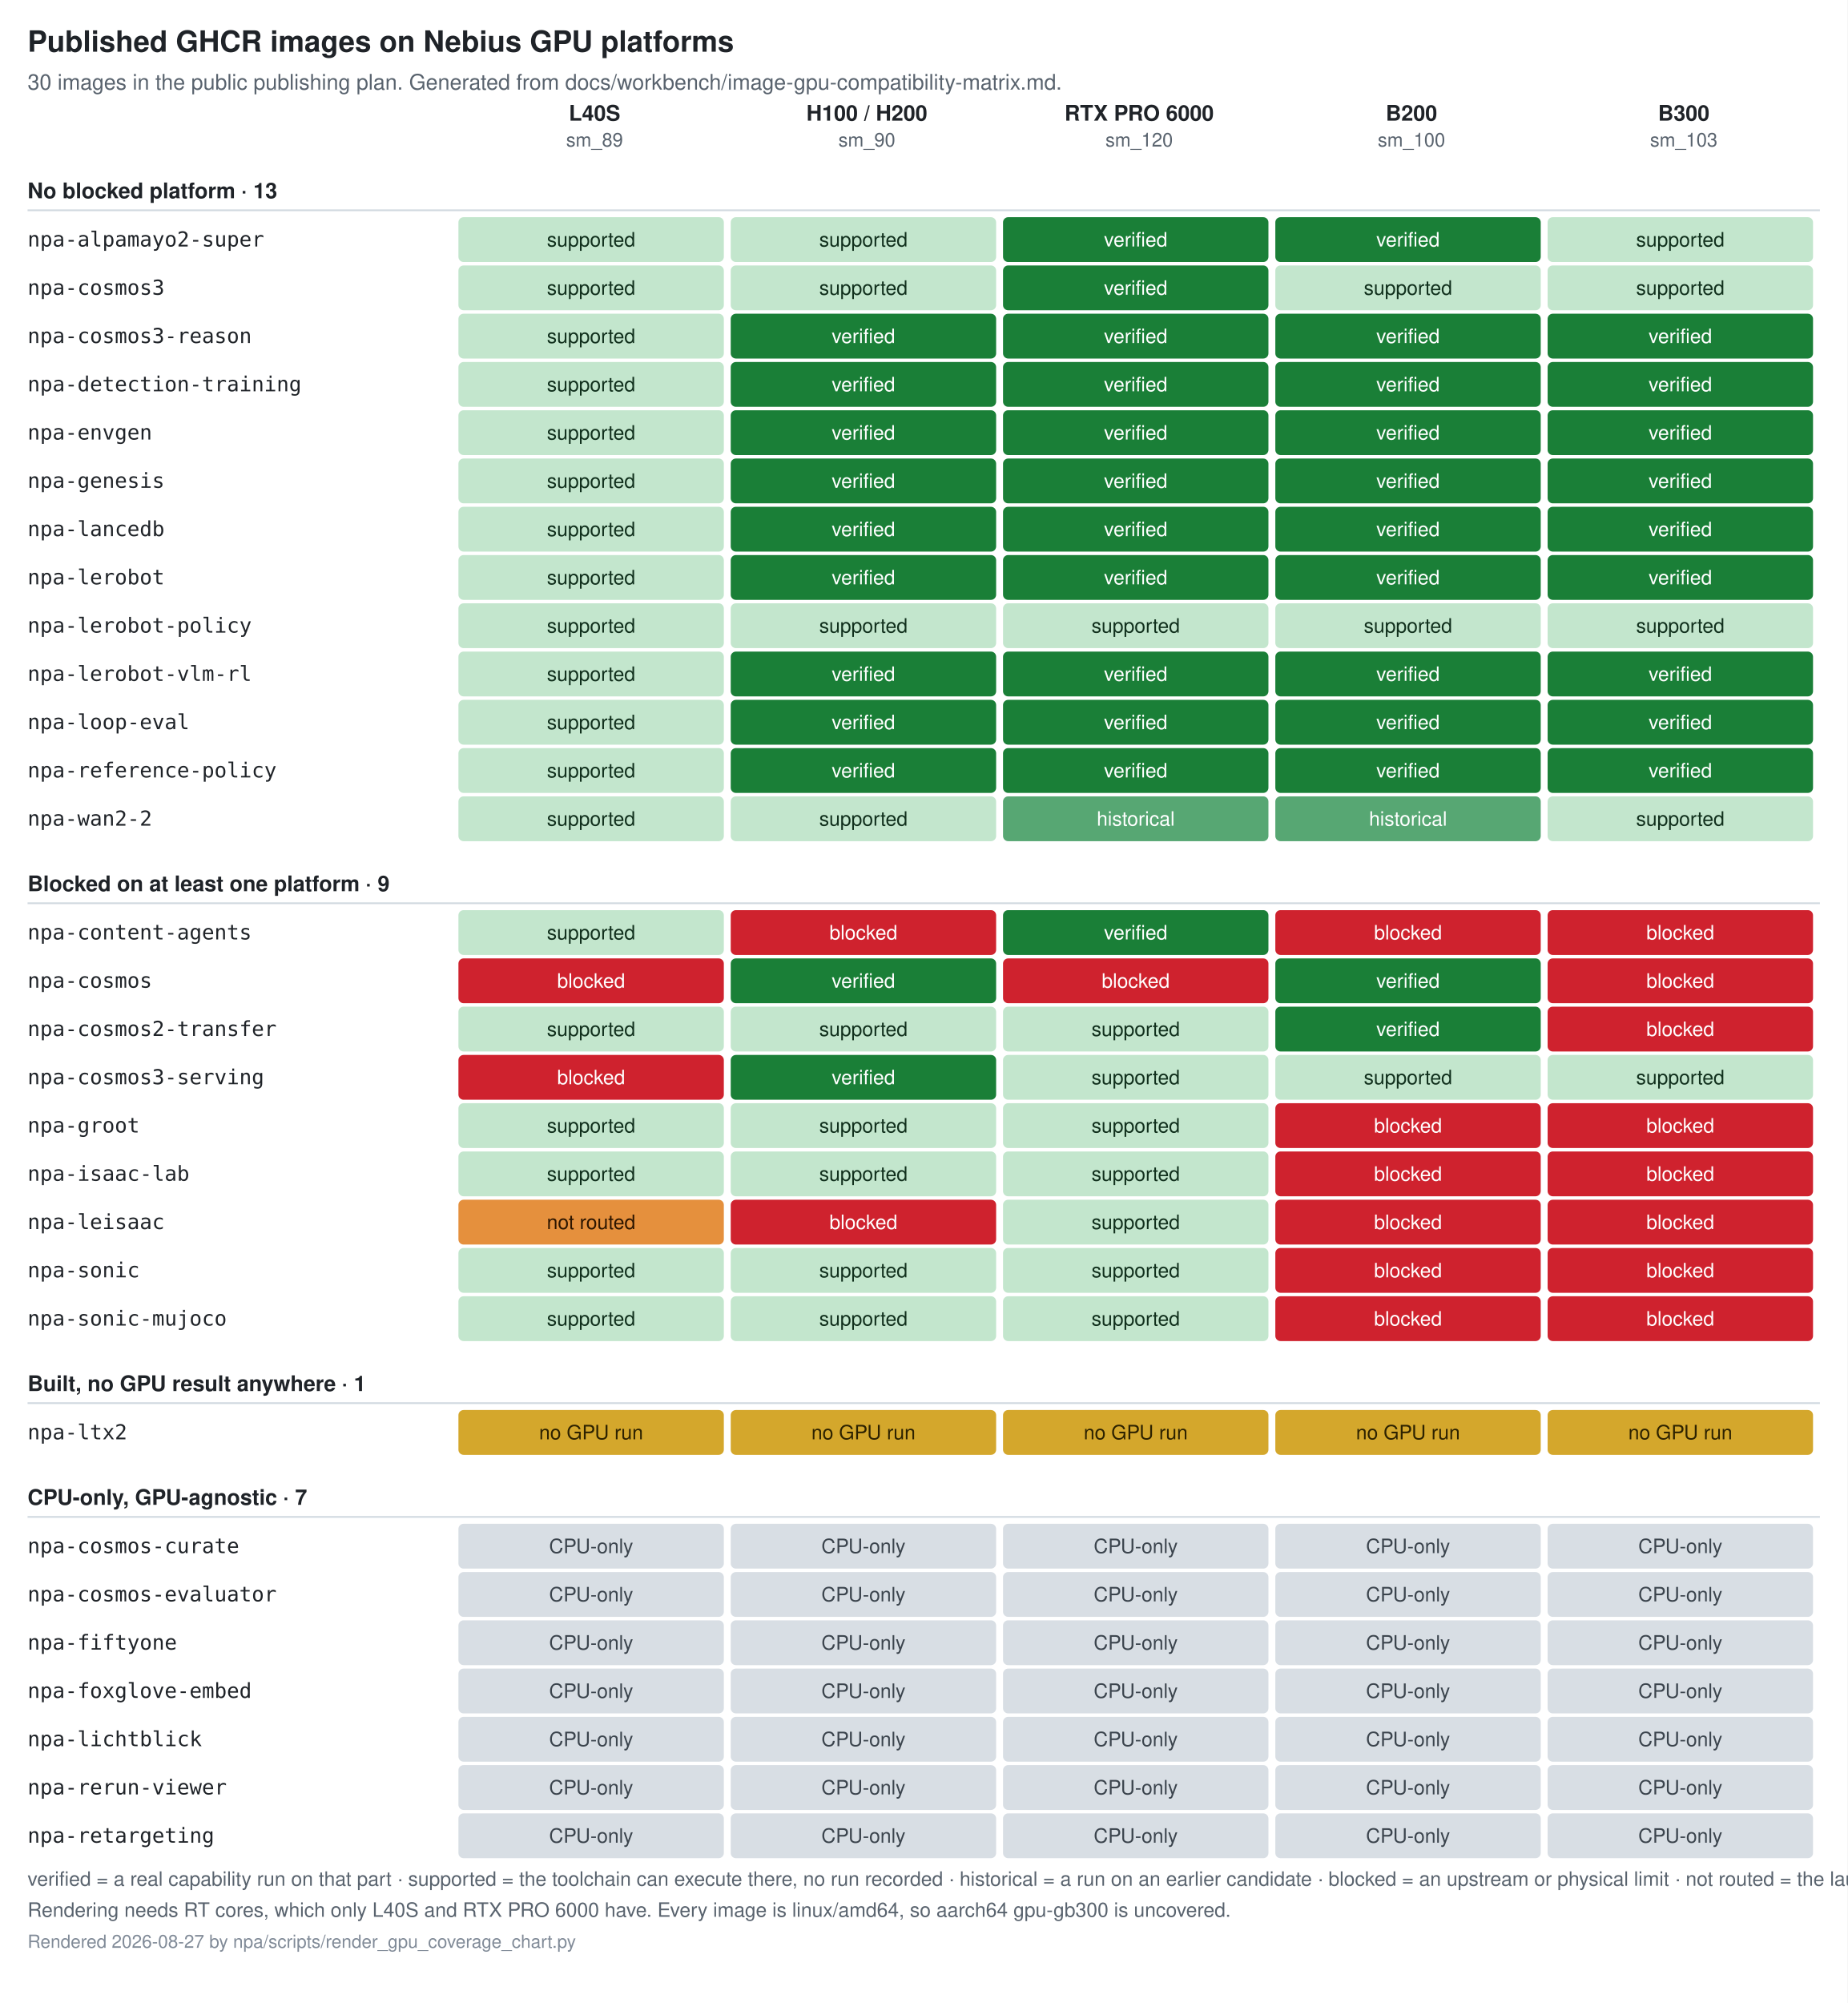
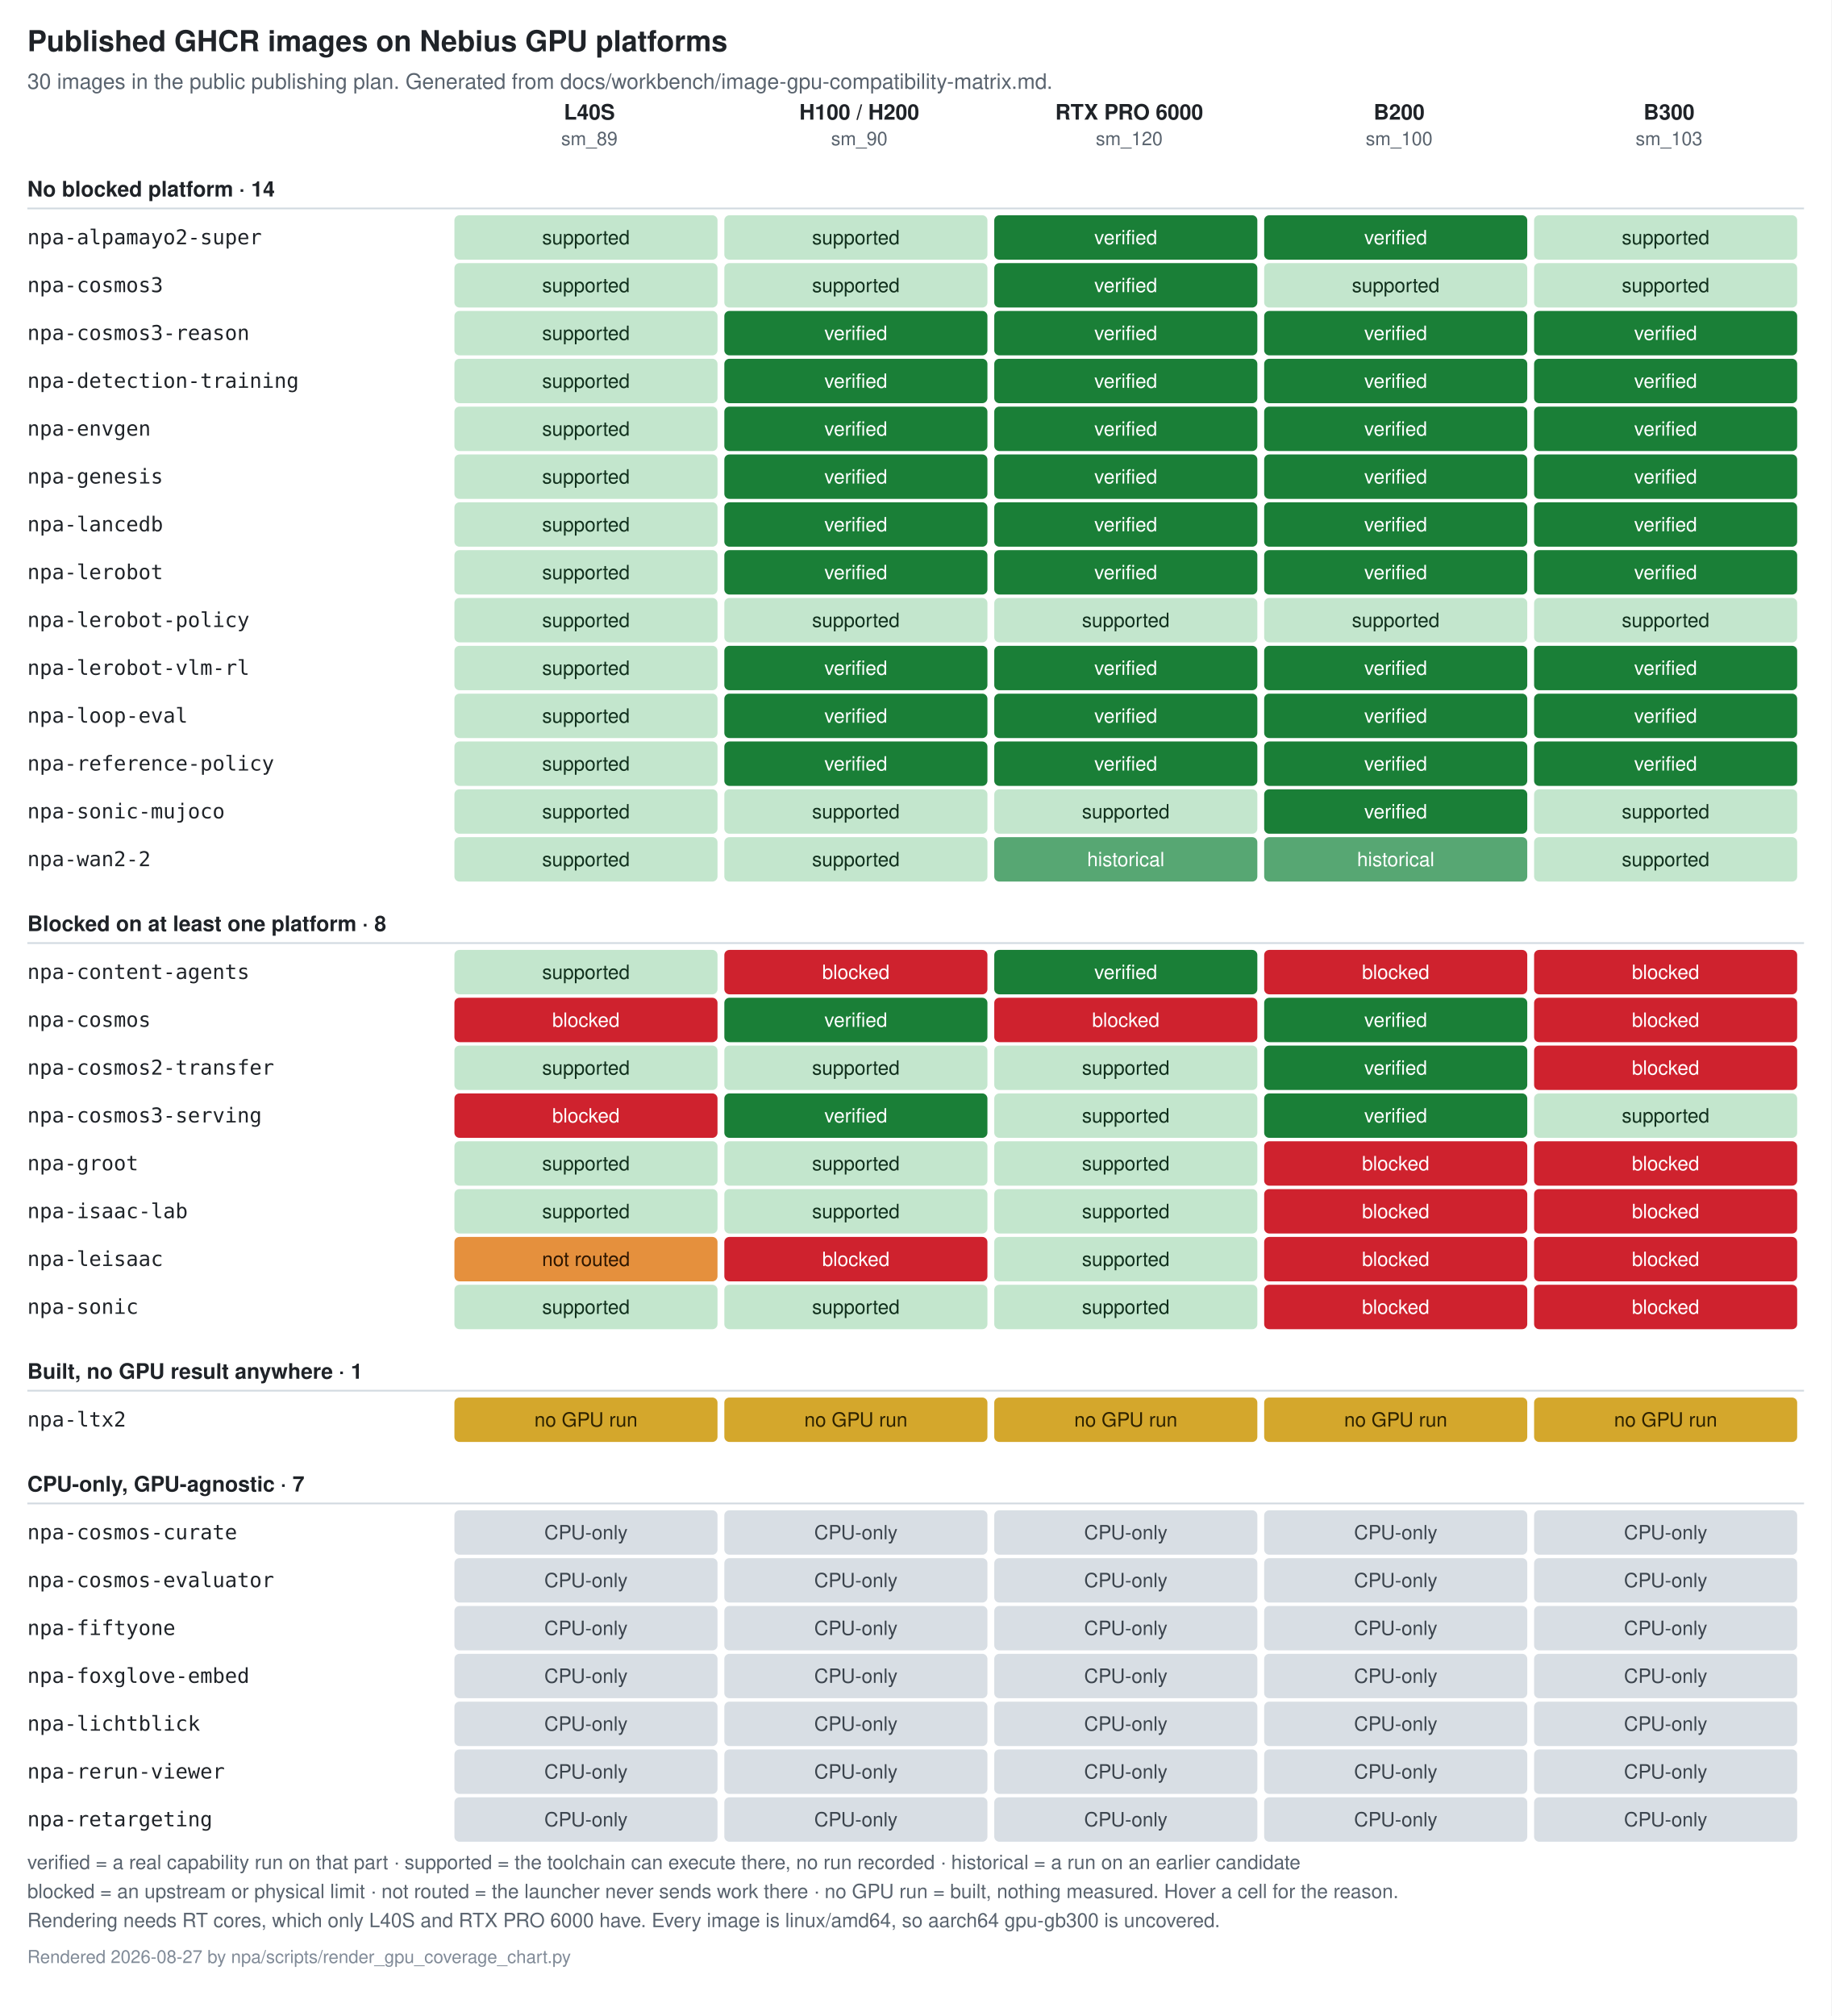
- <svg xmlns="http://www.w3.org/2000/svg" width="1072" height="1162" viewBox="0 0 1072 1162" font-family="-apple-system, BlinkMacSystemFont, 'Segoe UI', Helvetica, Arial, sans-serif">
-   <rect width="1072" height="1162" fill="#ffffff" />
+ <svg xmlns="http://www.w3.org/2000/svg" width="1072" height="1180" viewBox="0 0 1072 1180" font-family="-apple-system, BlinkMacSystemFont, 'Segoe UI', Helvetica, Arial, sans-serif">
+   <rect width="1072" height="1180" fill="#ffffff" />
  <text x="16" y="30" font-size="17" font-weight="600" fill="#1f2328">Published GHCR images on Nebius GPU platforms</text>
  <text x="16" y="52" font-size="12.5" fill="#59636e">30 images in the public publishing plan. Generated from docs/workbench/image-gpu-compatibility-matrix.md.</text>
  <text x="345" y="70" font-size="12.5" font-weight="600" fill="#1f2328" text-anchor="middle">L40S</text>
  <text x="345" y="85" font-size="11" fill="#59636e" text-anchor="middle">sm_89</text>
  <text x="503" y="70" font-size="12.5" font-weight="600" fill="#1f2328" text-anchor="middle">H100 / H200</text>
  <text x="503" y="85" font-size="11" fill="#59636e" text-anchor="middle">sm_90</text>
  <text x="661" y="70" font-size="12.5" font-weight="600" fill="#1f2328" text-anchor="middle">RTX PRO 6000</text>
  <text x="661" y="85" font-size="11" fill="#59636e" text-anchor="middle">sm_120</text>
  <text x="819" y="70" font-size="12.5" font-weight="600" fill="#1f2328" text-anchor="middle">B200</text>
  <text x="819" y="85" font-size="11" fill="#59636e" text-anchor="middle">sm_100</text>
  <text x="977" y="70" font-size="12.5" font-weight="600" fill="#1f2328" text-anchor="middle">B300</text>
  <text x="977" y="85" font-size="11" fill="#59636e" text-anchor="middle">sm_103</text>
-   <text x="16" y="115" font-size="12.5" font-weight="600" fill="#1f2328">No blocked platform · 13</text>
+   <text x="16" y="115" font-size="12.5" font-weight="600" fill="#1f2328">No blocked platform · 14</text>
  <line x1="16" y1="122" x2="1056" y2="122" stroke="#d1d9e0" stroke-width="1" />
  <text x="16" y="143" font-size="12" fill="#1f2328" font-family="ui-monospace, SFMono-Regular, Menlo, monospace">npa-alpamayo2-super</text>
  <g>
    <rect x="266" y="126" width="154" height="26" rx="3" fill="#c3e6cd" />
    <text x="343" y="143" font-size="11.5" fill="#11301d" text-anchor="middle">supported</text>
  </g>
  <g>
    <rect x="424" y="126" width="154" height="26" rx="3" fill="#c3e6cd" />
    <text x="501" y="143" font-size="11.5" fill="#11301d" text-anchor="middle">supported</text>
  </g>
  <g>
    <rect x="582" y="126" width="154" height="26" rx="3" fill="#1a7f37" />
    <text x="659" y="143" font-size="11.5" fill="#ffffff" text-anchor="middle">verified</text>
  </g>
  <g>
    <rect x="740" y="126" width="154" height="26" rx="3" fill="#1a7f37" />
    <text x="817" y="143" font-size="11.5" fill="#ffffff" text-anchor="middle">verified</text>
  </g>
  <g>
    <rect x="898" y="126" width="154" height="26" rx="3" fill="#c3e6cd" />
    <text x="975" y="143" font-size="11.5" fill="#11301d" text-anchor="middle">supported</text>
  </g>
  <text x="16" y="171" font-size="12" fill="#1f2328" font-family="ui-monospace, SFMono-Regular, Menlo, monospace">npa-cosmos3</text>
  <g>
    <rect x="266" y="154" width="154" height="26" rx="3" fill="#c3e6cd" />
    <text x="343" y="171" font-size="11.5" fill="#11301d" text-anchor="middle">supported</text>
  </g>
  <g>
    <rect x="424" y="154" width="154" height="26" rx="3" fill="#c3e6cd" />
    <text x="501" y="171" font-size="11.5" fill="#11301d" text-anchor="middle">supported</text>
  </g>
  <g>
    <rect x="582" y="154" width="154" height="26" rx="3" fill="#1a7f37" />
    <text x="659" y="171" font-size="11.5" fill="#ffffff" text-anchor="middle">verified</text>
  </g>
  <g>
    <rect x="740" y="154" width="154" height="26" rx="3" fill="#c3e6cd" />
    <text x="817" y="171" font-size="11.5" fill="#11301d" text-anchor="middle">supported</text>
  </g>
  <g>
    <rect x="898" y="154" width="154" height="26" rx="3" fill="#c3e6cd" />
    <text x="975" y="171" font-size="11.5" fill="#11301d" text-anchor="middle">supported</text>
  </g>
  <text x="16" y="199" font-size="12" fill="#1f2328" font-family="ui-monospace, SFMono-Regular, Menlo, monospace">npa-cosmos3-reason</text>
  <g>
    <rect x="266" y="182" width="154" height="26" rx="3" fill="#c3e6cd" />
    <text x="343" y="199" font-size="11.5" fill="#11301d" text-anchor="middle">supported</text>
  </g>
  <g>
    <rect x="424" y="182" width="154" height="26" rx="3" fill="#1a7f37" />
    <text x="501" y="199" font-size="11.5" fill="#ffffff" text-anchor="middle">verified</text>
  </g>
  <g>
    <rect x="582" y="182" width="154" height="26" rx="3" fill="#1a7f37" />
    <text x="659" y="199" font-size="11.5" fill="#ffffff" text-anchor="middle">verified</text>
  </g>
  <g>
    <rect x="740" y="182" width="154" height="26" rx="3" fill="#1a7f37" />
    <text x="817" y="199" font-size="11.5" fill="#ffffff" text-anchor="middle">verified</text>
  </g>
  <g>
    <rect x="898" y="182" width="154" height="26" rx="3" fill="#1a7f37" />
    <text x="975" y="199" font-size="11.5" fill="#ffffff" text-anchor="middle">verified</text>
  </g>
  <text x="16" y="227" font-size="12" fill="#1f2328" font-family="ui-monospace, SFMono-Regular, Menlo, monospace">npa-detection-training</text>
  <g>
    <rect x="266" y="210" width="154" height="26" rx="3" fill="#c3e6cd" />
    <text x="343" y="227" font-size="11.5" fill="#11301d" text-anchor="middle">supported</text>
  </g>
  <g>
    <rect x="424" y="210" width="154" height="26" rx="3" fill="#1a7f37" />
    <text x="501" y="227" font-size="11.5" fill="#ffffff" text-anchor="middle">verified</text>
  </g>
  <g>
    <rect x="582" y="210" width="154" height="26" rx="3" fill="#1a7f37" />
    <text x="659" y="227" font-size="11.5" fill="#ffffff" text-anchor="middle">verified</text>
  </g>
  <g>
    <rect x="740" y="210" width="154" height="26" rx="3" fill="#1a7f37" />
    <text x="817" y="227" font-size="11.5" fill="#ffffff" text-anchor="middle">verified</text>
  </g>
  <g>
    <rect x="898" y="210" width="154" height="26" rx="3" fill="#1a7f37" />
    <text x="975" y="227" font-size="11.5" fill="#ffffff" text-anchor="middle">verified</text>
  </g>
  <text x="16" y="255" font-size="12" fill="#1f2328" font-family="ui-monospace, SFMono-Regular, Menlo, monospace">npa-envgen</text>
  <g>
    <rect x="266" y="238" width="154" height="26" rx="3" fill="#c3e6cd" />
    <text x="343" y="255" font-size="11.5" fill="#11301d" text-anchor="middle">supported</text>
  </g>
  <g>
    <rect x="424" y="238" width="154" height="26" rx="3" fill="#1a7f37" />
    <text x="501" y="255" font-size="11.5" fill="#ffffff" text-anchor="middle">verified</text>
  </g>
  <g>
    <rect x="582" y="238" width="154" height="26" rx="3" fill="#1a7f37" />
    <text x="659" y="255" font-size="11.5" fill="#ffffff" text-anchor="middle">verified</text>
  </g>
  <g>
    <rect x="740" y="238" width="154" height="26" rx="3" fill="#1a7f37" />
    <text x="817" y="255" font-size="11.5" fill="#ffffff" text-anchor="middle">verified</text>
  </g>
  <g>
    <rect x="898" y="238" width="154" height="26" rx="3" fill="#1a7f37" />
    <text x="975" y="255" font-size="11.5" fill="#ffffff" text-anchor="middle">verified</text>
  </g>
  <text x="16" y="283" font-size="12" fill="#1f2328" font-family="ui-monospace, SFMono-Regular, Menlo, monospace">npa-genesis</text>
  <g>
    <rect x="266" y="266" width="154" height="26" rx="3" fill="#c3e6cd" />
    <text x="343" y="283" font-size="11.5" fill="#11301d" text-anchor="middle">supported</text>
  </g>
  <g>
    <rect x="424" y="266" width="154" height="26" rx="3" fill="#1a7f37" />
    <text x="501" y="283" font-size="11.5" fill="#ffffff" text-anchor="middle">verified</text>
  </g>
  <g>
    <rect x="582" y="266" width="154" height="26" rx="3" fill="#1a7f37" />
    <text x="659" y="283" font-size="11.5" fill="#ffffff" text-anchor="middle">verified</text>
  </g>
  <g>
    <rect x="740" y="266" width="154" height="26" rx="3" fill="#1a7f37" />
    <text x="817" y="283" font-size="11.5" fill="#ffffff" text-anchor="middle">verified</text>
  </g>
  <g>
    <rect x="898" y="266" width="154" height="26" rx="3" fill="#1a7f37" />
    <text x="975" y="283" font-size="11.5" fill="#ffffff" text-anchor="middle">verified</text>
  </g>
  <text x="16" y="311" font-size="12" fill="#1f2328" font-family="ui-monospace, SFMono-Regular, Menlo, monospace">npa-lancedb</text>
  <g>
    <rect x="266" y="294" width="154" height="26" rx="3" fill="#c3e6cd" />
    <text x="343" y="311" font-size="11.5" fill="#11301d" text-anchor="middle">supported</text>
  </g>
  <g>
    <rect x="424" y="294" width="154" height="26" rx="3" fill="#1a7f37" />
    <text x="501" y="311" font-size="11.5" fill="#ffffff" text-anchor="middle">verified</text>
  </g>
  <g>
    <rect x="582" y="294" width="154" height="26" rx="3" fill="#1a7f37" />
    <text x="659" y="311" font-size="11.5" fill="#ffffff" text-anchor="middle">verified</text>
  </g>
  <g>
    <rect x="740" y="294" width="154" height="26" rx="3" fill="#1a7f37" />
    <text x="817" y="311" font-size="11.5" fill="#ffffff" text-anchor="middle">verified</text>
  </g>
  <g>
    <rect x="898" y="294" width="154" height="26" rx="3" fill="#1a7f37" />
    <text x="975" y="311" font-size="11.5" fill="#ffffff" text-anchor="middle">verified</text>
  </g>
  <text x="16" y="339" font-size="12" fill="#1f2328" font-family="ui-monospace, SFMono-Regular, Menlo, monospace">npa-lerobot</text>
  <g>
    <rect x="266" y="322" width="154" height="26" rx="3" fill="#c3e6cd" />
    <text x="343" y="339" font-size="11.5" fill="#11301d" text-anchor="middle">supported</text>
  </g>
  <g>
    <rect x="424" y="322" width="154" height="26" rx="3" fill="#1a7f37" />
    <text x="501" y="339" font-size="11.5" fill="#ffffff" text-anchor="middle">verified</text>
  </g>
  <g>
    <rect x="582" y="322" width="154" height="26" rx="3" fill="#1a7f37" />
    <text x="659" y="339" font-size="11.5" fill="#ffffff" text-anchor="middle">verified</text>
  </g>
  <g>
    <rect x="740" y="322" width="154" height="26" rx="3" fill="#1a7f37" />
    <text x="817" y="339" font-size="11.5" fill="#ffffff" text-anchor="middle">verified</text>
  </g>
  <g>
    <rect x="898" y="322" width="154" height="26" rx="3" fill="#1a7f37" />
    <text x="975" y="339" font-size="11.5" fill="#ffffff" text-anchor="middle">verified</text>
  </g>
  <text x="16" y="367" font-size="12" fill="#1f2328" font-family="ui-monospace, SFMono-Regular, Menlo, monospace">npa-lerobot-policy</text>
  <g>
    <rect x="266" y="350" width="154" height="26" rx="3" fill="#c3e6cd" />
    <text x="343" y="367" font-size="11.5" fill="#11301d" text-anchor="middle">supported</text>
  </g>
  <g>
    <rect x="424" y="350" width="154" height="26" rx="3" fill="#c3e6cd" />
    <text x="501" y="367" font-size="11.5" fill="#11301d" text-anchor="middle">supported</text>
  </g>
  <g>
    <rect x="582" y="350" width="154" height="26" rx="3" fill="#c3e6cd" />
    <text x="659" y="367" font-size="11.5" fill="#11301d" text-anchor="middle">supported</text>
  </g>
  <g>
    <rect x="740" y="350" width="154" height="26" rx="3" fill="#c3e6cd" />
    <text x="817" y="367" font-size="11.5" fill="#11301d" text-anchor="middle">supported</text>
  </g>
  <g>
    <rect x="898" y="350" width="154" height="26" rx="3" fill="#c3e6cd" />
    <text x="975" y="367" font-size="11.5" fill="#11301d" text-anchor="middle">supported</text>
  </g>
  <text x="16" y="395" font-size="12" fill="#1f2328" font-family="ui-monospace, SFMono-Regular, Menlo, monospace">npa-lerobot-vlm-rl</text>
  <g>
    <rect x="266" y="378" width="154" height="26" rx="3" fill="#c3e6cd" />
    <text x="343" y="395" font-size="11.5" fill="#11301d" text-anchor="middle">supported</text>
  </g>
  <g>
    <rect x="424" y="378" width="154" height="26" rx="3" fill="#1a7f37" />
    <text x="501" y="395" font-size="11.5" fill="#ffffff" text-anchor="middle">verified</text>
  </g>
  <g>
    <rect x="582" y="378" width="154" height="26" rx="3" fill="#1a7f37" />
    <text x="659" y="395" font-size="11.5" fill="#ffffff" text-anchor="middle">verified</text>
  </g>
  <g>
    <rect x="740" y="378" width="154" height="26" rx="3" fill="#1a7f37" />
    <text x="817" y="395" font-size="11.5" fill="#ffffff" text-anchor="middle">verified</text>
  </g>
  <g>
    <rect x="898" y="378" width="154" height="26" rx="3" fill="#1a7f37" />
    <text x="975" y="395" font-size="11.5" fill="#ffffff" text-anchor="middle">verified</text>
  </g>
  <text x="16" y="423" font-size="12" fill="#1f2328" font-family="ui-monospace, SFMono-Regular, Menlo, monospace">npa-loop-eval</text>
  <g>
    <rect x="266" y="406" width="154" height="26" rx="3" fill="#c3e6cd" />
    <text x="343" y="423" font-size="11.5" fill="#11301d" text-anchor="middle">supported</text>
  </g>
  <g>
    <rect x="424" y="406" width="154" height="26" rx="3" fill="#1a7f37" />
    <text x="501" y="423" font-size="11.5" fill="#ffffff" text-anchor="middle">verified</text>
  </g>
  <g>
    <rect x="582" y="406" width="154" height="26" rx="3" fill="#1a7f37" />
    <text x="659" y="423" font-size="11.5" fill="#ffffff" text-anchor="middle">verified</text>
  </g>
  <g>
    <rect x="740" y="406" width="154" height="26" rx="3" fill="#1a7f37" />
    <text x="817" y="423" font-size="11.5" fill="#ffffff" text-anchor="middle">verified</text>
  </g>
  <g>
    <rect x="898" y="406" width="154" height="26" rx="3" fill="#1a7f37" />
    <text x="975" y="423" font-size="11.5" fill="#ffffff" text-anchor="middle">verified</text>
  </g>
  <text x="16" y="451" font-size="12" fill="#1f2328" font-family="ui-monospace, SFMono-Regular, Menlo, monospace">npa-reference-policy</text>
  <g>
    <rect x="266" y="434" width="154" height="26" rx="3" fill="#c3e6cd" />
    <text x="343" y="451" font-size="11.5" fill="#11301d" text-anchor="middle">supported</text>
  </g>
  <g>
    <rect x="424" y="434" width="154" height="26" rx="3" fill="#1a7f37" />
    <text x="501" y="451" font-size="11.5" fill="#ffffff" text-anchor="middle">verified</text>
  </g>
  <g>
    <rect x="582" y="434" width="154" height="26" rx="3" fill="#1a7f37" />
    <text x="659" y="451" font-size="11.5" fill="#ffffff" text-anchor="middle">verified</text>
  </g>
  <g>
    <rect x="740" y="434" width="154" height="26" rx="3" fill="#1a7f37" />
    <text x="817" y="451" font-size="11.5" fill="#ffffff" text-anchor="middle">verified</text>
  </g>
  <g>
    <rect x="898" y="434" width="154" height="26" rx="3" fill="#1a7f37" />
    <text x="975" y="451" font-size="11.5" fill="#ffffff" text-anchor="middle">verified</text>
  </g>
-   <text x="16" y="479" font-size="12" fill="#1f2328" font-family="ui-monospace, SFMono-Regular, Menlo, monospace">npa-wan2-2</text>
+   <text x="16" y="479" font-size="12" fill="#1f2328" font-family="ui-monospace, SFMono-Regular, Menlo, monospace">npa-sonic-mujoco</text>
  <g>
    <rect x="266" y="462" width="154" height="26" rx="3" fill="#c3e6cd" />
    <text x="343" y="479" font-size="11.5" fill="#11301d" text-anchor="middle">supported</text>
  </g>
  <g>
    <rect x="424" y="462" width="154" height="26" rx="3" fill="#c3e6cd" />
    <text x="501" y="479" font-size="11.5" fill="#11301d" text-anchor="middle">supported</text>
  </g>
  <g>
-     <rect x="582" y="462" width="154" height="26" rx="3" fill="#57a773" />
-     <text x="659" y="479" font-size="11.5" fill="#ffffff" text-anchor="middle">historical</text>
-   </g>
-   <g>
-     <rect x="740" y="462" width="154" height="26" rx="3" fill="#57a773" />
-     <text x="817" y="479" font-size="11.5" fill="#ffffff" text-anchor="middle">historical</text>
+     <rect x="582" y="462" width="154" height="26" rx="3" fill="#c3e6cd" />
+     <text x="659" y="479" font-size="11.5" fill="#11301d" text-anchor="middle">supported</text>
+   </g>
+   <g>
+     <rect x="740" y="462" width="154" height="26" rx="3" fill="#1a7f37" />
+     <text x="817" y="479" font-size="11.5" fill="#ffffff" text-anchor="middle">verified</text>
  </g>
  <g>
    <rect x="898" y="462" width="154" height="26" rx="3" fill="#c3e6cd" />
    <text x="975" y="479" font-size="11.5" fill="#11301d" text-anchor="middle">supported</text>
  </g>
-   <text x="16" y="517" font-size="12.5" font-weight="600" fill="#1f2328">Blocked on at least one platform · 9</text>
-   <line x1="16" y1="524" x2="1056" y2="524" stroke="#d1d9e0" stroke-width="1" />
-   <text x="16" y="545" font-size="12" fill="#1f2328" font-family="ui-monospace, SFMono-Regular, Menlo, monospace">npa-content-agents</text>
-   <g>
-     <rect x="266" y="528" width="154" height="26" rx="3" fill="#c3e6cd" />
-     <text x="343" y="545" font-size="11.5" fill="#11301d" text-anchor="middle">supported</text>
-   </g>
-   <g>
-     <rect x="424" y="528" width="154" height="26" rx="3" fill="#cf222e" />
-     <text x="501" y="545" font-size="11.5" fill="#ffffff" text-anchor="middle">blocked</text>
-   </g>
-   <g>
-     <rect x="582" y="528" width="154" height="26" rx="3" fill="#1a7f37" />
-     <text x="659" y="545" font-size="11.5" fill="#ffffff" text-anchor="middle">verified</text>
-   </g>
-   <g>
-     <rect x="740" y="528" width="154" height="26" rx="3" fill="#cf222e" />
-     <text x="817" y="545" font-size="11.5" fill="#ffffff" text-anchor="middle">blocked</text>
-   </g>
-   <g>
-     <rect x="898" y="528" width="154" height="26" rx="3" fill="#cf222e" />
-     <text x="975" y="545" font-size="11.5" fill="#ffffff" text-anchor="middle">blocked</text>
-   </g>
-   <text x="16" y="573" font-size="12" fill="#1f2328" font-family="ui-monospace, SFMono-Regular, Menlo, monospace">npa-cosmos</text>
-   <g>
-     <rect x="266" y="556" width="154" height="26" rx="3" fill="#cf222e" />
-     <text x="343" y="573" font-size="11.5" fill="#ffffff" text-anchor="middle">blocked</text>
-   </g>
-   <g>
-     <rect x="424" y="556" width="154" height="26" rx="3" fill="#1a7f37" />
-     <text x="501" y="573" font-size="11.5" fill="#ffffff" text-anchor="middle">verified</text>
-   </g>
-   <g>
-     <rect x="582" y="556" width="154" height="26" rx="3" fill="#cf222e" />
-     <text x="659" y="573" font-size="11.5" fill="#ffffff" text-anchor="middle">blocked</text>
-   </g>
-   <g>
-     <rect x="740" y="556" width="154" height="26" rx="3" fill="#1a7f37" />
-     <text x="817" y="573" font-size="11.5" fill="#ffffff" text-anchor="middle">verified</text>
+   <text x="16" y="507" font-size="12" fill="#1f2328" font-family="ui-monospace, SFMono-Regular, Menlo, monospace">npa-wan2-2</text>
+   <g>
+     <rect x="266" y="490" width="154" height="26" rx="3" fill="#c3e6cd" />
+     <text x="343" y="507" font-size="11.5" fill="#11301d" text-anchor="middle">supported</text>
+   </g>
+   <g>
+     <rect x="424" y="490" width="154" height="26" rx="3" fill="#c3e6cd" />
+     <text x="501" y="507" font-size="11.5" fill="#11301d" text-anchor="middle">supported</text>
+   </g>
+   <g>
+     <rect x="582" y="490" width="154" height="26" rx="3" fill="#57a773" />
+     <text x="659" y="507" font-size="11.5" fill="#ffffff" text-anchor="middle">historical</text>
+   </g>
+   <g>
+     <rect x="740" y="490" width="154" height="26" rx="3" fill="#57a773" />
+     <text x="817" y="507" font-size="11.5" fill="#ffffff" text-anchor="middle">historical</text>
+   </g>
+   <g>
+     <rect x="898" y="490" width="154" height="26" rx="3" fill="#c3e6cd" />
+     <text x="975" y="507" font-size="11.5" fill="#11301d" text-anchor="middle">supported</text>
+   </g>
+   <text x="16" y="545" font-size="12.5" font-weight="600" fill="#1f2328">Blocked on at least one platform · 8</text>
+   <line x1="16" y1="552" x2="1056" y2="552" stroke="#d1d9e0" stroke-width="1" />
+   <text x="16" y="573" font-size="12" fill="#1f2328" font-family="ui-monospace, SFMono-Regular, Menlo, monospace">npa-content-agents</text>
+   <g>
+     <rect x="266" y="556" width="154" height="26" rx="3" fill="#c3e6cd" />
+     <text x="343" y="573" font-size="11.5" fill="#11301d" text-anchor="middle">supported</text>
+   </g>
+   <g>
+     <rect x="424" y="556" width="154" height="26" rx="3" fill="#cf222e" />
+     <text x="501" y="573" font-size="11.5" fill="#ffffff" text-anchor="middle">blocked</text>
+   </g>
+   <g>
+     <rect x="582" y="556" width="154" height="26" rx="3" fill="#1a7f37" />
+     <text x="659" y="573" font-size="11.5" fill="#ffffff" text-anchor="middle">verified</text>
+   </g>
+   <g>
+     <rect x="740" y="556" width="154" height="26" rx="3" fill="#cf222e" />
+     <text x="817" y="573" font-size="11.5" fill="#ffffff" text-anchor="middle">blocked</text>
  </g>
  <g>
    <rect x="898" y="556" width="154" height="26" rx="3" fill="#cf222e" />
    <text x="975" y="573" font-size="11.5" fill="#ffffff" text-anchor="middle">blocked</text>
  </g>
-   <text x="16" y="601" font-size="12" fill="#1f2328" font-family="ui-monospace, SFMono-Regular, Menlo, monospace">npa-cosmos2-transfer</text>
-   <g>
-     <rect x="266" y="584" width="154" height="26" rx="3" fill="#c3e6cd" />
-     <text x="343" y="601" font-size="11.5" fill="#11301d" text-anchor="middle">supported</text>
-   </g>
-   <g>
-     <rect x="424" y="584" width="154" height="26" rx="3" fill="#c3e6cd" />
-     <text x="501" y="601" font-size="11.5" fill="#11301d" text-anchor="middle">supported</text>
-   </g>
-   <g>
-     <rect x="582" y="584" width="154" height="26" rx="3" fill="#c3e6cd" />
-     <text x="659" y="601" font-size="11.5" fill="#11301d" text-anchor="middle">supported</text>
+   <text x="16" y="601" font-size="12" fill="#1f2328" font-family="ui-monospace, SFMono-Regular, Menlo, monospace">npa-cosmos</text>
+   <g>
+     <rect x="266" y="584" width="154" height="26" rx="3" fill="#cf222e" />
+     <text x="343" y="601" font-size="11.5" fill="#ffffff" text-anchor="middle">blocked</text>
+   </g>
+   <g>
+     <rect x="424" y="584" width="154" height="26" rx="3" fill="#1a7f37" />
+     <text x="501" y="601" font-size="11.5" fill="#ffffff" text-anchor="middle">verified</text>
+   </g>
+   <g>
+     <rect x="582" y="584" width="154" height="26" rx="3" fill="#cf222e" />
+     <text x="659" y="601" font-size="11.5" fill="#ffffff" text-anchor="middle">blocked</text>
  </g>
  <g>
    <rect x="740" y="584" width="154" height="26" rx="3" fill="#1a7f37" />
    <text x="817" y="601" font-size="11.5" fill="#ffffff" text-anchor="middle">verified</text>
  </g>
  <g>
    <rect x="898" y="584" width="154" height="26" rx="3" fill="#cf222e" />
    <text x="975" y="601" font-size="11.5" fill="#ffffff" text-anchor="middle">blocked</text>
  </g>
-   <text x="16" y="629" font-size="12" fill="#1f2328" font-family="ui-monospace, SFMono-Regular, Menlo, monospace">npa-cosmos3-serving</text>
-   <g>
-     <rect x="266" y="612" width="154" height="26" rx="3" fill="#cf222e" />
-     <text x="343" y="629" font-size="11.5" fill="#ffffff" text-anchor="middle">blocked</text>
-   </g>
-   <g>
-     <rect x="424" y="612" width="154" height="26" rx="3" fill="#1a7f37" />
-     <text x="501" y="629" font-size="11.5" fill="#ffffff" text-anchor="middle">verified</text>
+   <text x="16" y="629" font-size="12" fill="#1f2328" font-family="ui-monospace, SFMono-Regular, Menlo, monospace">npa-cosmos2-transfer</text>
+   <g>
+     <rect x="266" y="612" width="154" height="26" rx="3" fill="#c3e6cd" />
+     <text x="343" y="629" font-size="11.5" fill="#11301d" text-anchor="middle">supported</text>
+   </g>
+   <g>
+     <rect x="424" y="612" width="154" height="26" rx="3" fill="#c3e6cd" />
+     <text x="501" y="629" font-size="11.5" fill="#11301d" text-anchor="middle">supported</text>
  </g>
  <g>
    <rect x="582" y="612" width="154" height="26" rx="3" fill="#c3e6cd" />
    <text x="659" y="629" font-size="11.5" fill="#11301d" text-anchor="middle">supported</text>
  </g>
  <g>
-     <rect x="740" y="612" width="154" height="26" rx="3" fill="#c3e6cd" />
-     <text x="817" y="629" font-size="11.5" fill="#11301d" text-anchor="middle">supported</text>
-   </g>
-   <g>
-     <rect x="898" y="612" width="154" height="26" rx="3" fill="#c3e6cd" />
-     <text x="975" y="629" font-size="11.5" fill="#11301d" text-anchor="middle">supported</text>
-   </g>
-   <text x="16" y="657" font-size="12" fill="#1f2328" font-family="ui-monospace, SFMono-Regular, Menlo, monospace">npa-groot</text>
-   <g>
-     <rect x="266" y="640" width="154" height="26" rx="3" fill="#c3e6cd" />
-     <text x="343" y="657" font-size="11.5" fill="#11301d" text-anchor="middle">supported</text>
-   </g>
-   <g>
-     <rect x="424" y="640" width="154" height="26" rx="3" fill="#c3e6cd" />
-     <text x="501" y="657" font-size="11.5" fill="#11301d" text-anchor="middle">supported</text>
+     <rect x="740" y="612" width="154" height="26" rx="3" fill="#1a7f37" />
+     <text x="817" y="629" font-size="11.5" fill="#ffffff" text-anchor="middle">verified</text>
+   </g>
+   <g>
+     <rect x="898" y="612" width="154" height="26" rx="3" fill="#cf222e" />
+     <text x="975" y="629" font-size="11.5" fill="#ffffff" text-anchor="middle">blocked</text>
+   </g>
+   <text x="16" y="657" font-size="12" fill="#1f2328" font-family="ui-monospace, SFMono-Regular, Menlo, monospace">npa-cosmos3-serving</text>
+   <g>
+     <rect x="266" y="640" width="154" height="26" rx="3" fill="#cf222e" />
+     <text x="343" y="657" font-size="11.5" fill="#ffffff" text-anchor="middle">blocked</text>
+   </g>
+   <g>
+     <rect x="424" y="640" width="154" height="26" rx="3" fill="#1a7f37" />
+     <text x="501" y="657" font-size="11.5" fill="#ffffff" text-anchor="middle">verified</text>
  </g>
  <g>
    <rect x="582" y="640" width="154" height="26" rx="3" fill="#c3e6cd" />
    <text x="659" y="657" font-size="11.5" fill="#11301d" text-anchor="middle">supported</text>
  </g>
  <g>
-     <rect x="740" y="640" width="154" height="26" rx="3" fill="#cf222e" />
-     <text x="817" y="657" font-size="11.5" fill="#ffffff" text-anchor="middle">blocked</text>
-   </g>
-   <g>
-     <rect x="898" y="640" width="154" height="26" rx="3" fill="#cf222e" />
-     <text x="975" y="657" font-size="11.5" fill="#ffffff" text-anchor="middle">blocked</text>
-   </g>
-   <text x="16" y="685" font-size="12" fill="#1f2328" font-family="ui-monospace, SFMono-Regular, Menlo, monospace">npa-isaac-lab</text>
+     <rect x="740" y="640" width="154" height="26" rx="3" fill="#1a7f37" />
+     <text x="817" y="657" font-size="11.5" fill="#ffffff" text-anchor="middle">verified</text>
+   </g>
+   <g>
+     <rect x="898" y="640" width="154" height="26" rx="3" fill="#c3e6cd" />
+     <text x="975" y="657" font-size="11.5" fill="#11301d" text-anchor="middle">supported</text>
+   </g>
+   <text x="16" y="685" font-size="12" fill="#1f2328" font-family="ui-monospace, SFMono-Regular, Menlo, monospace">npa-groot</text>
  <g>
    <rect x="266" y="668" width="154" height="26" rx="3" fill="#c3e6cd" />
    <text x="343" y="685" font-size="11.5" fill="#11301d" text-anchor="middle">supported</text>
  </g>
  <g>
    <rect x="424" y="668" width="154" height="26" rx="3" fill="#c3e6cd" />
    <text x="501" y="685" font-size="11.5" fill="#11301d" text-anchor="middle">supported</text>
  </g>
  <g>
    <rect x="582" y="668" width="154" height="26" rx="3" fill="#c3e6cd" />
    <text x="659" y="685" font-size="11.5" fill="#11301d" text-anchor="middle">supported</text>
  </g>
  <g>
    <rect x="740" y="668" width="154" height="26" rx="3" fill="#cf222e" />
    <text x="817" y="685" font-size="11.5" fill="#ffffff" text-anchor="middle">blocked</text>
  </g>
  <g>
    <rect x="898" y="668" width="154" height="26" rx="3" fill="#cf222e" />
    <text x="975" y="685" font-size="11.5" fill="#ffffff" text-anchor="middle">blocked</text>
  </g>
-   <text x="16" y="713" font-size="12" fill="#1f2328" font-family="ui-monospace, SFMono-Regular, Menlo, monospace">npa-leisaac</text>
-   <g>
-     <rect x="266" y="696" width="154" height="26" rx="3" fill="#e5903d" />
-     <text x="343" y="713" font-size="11.5" fill="#2d1600" text-anchor="middle">not routed</text>
-   </g>
-   <g>
-     <rect x="424" y="696" width="154" height="26" rx="3" fill="#cf222e" />
-     <text x="501" y="713" font-size="11.5" fill="#ffffff" text-anchor="middle">blocked</text>
+   <text x="16" y="713" font-size="12" fill="#1f2328" font-family="ui-monospace, SFMono-Regular, Menlo, monospace">npa-isaac-lab</text>
+   <g>
+     <rect x="266" y="696" width="154" height="26" rx="3" fill="#c3e6cd" />
+     <text x="343" y="713" font-size="11.5" fill="#11301d" text-anchor="middle">supported</text>
+   </g>
+   <g>
+     <rect x="424" y="696" width="154" height="26" rx="3" fill="#c3e6cd" />
+     <text x="501" y="713" font-size="11.5" fill="#11301d" text-anchor="middle">supported</text>
  </g>
  <g>
    <rect x="582" y="696" width="154" height="26" rx="3" fill="#c3e6cd" />
    <text x="659" y="713" font-size="11.5" fill="#11301d" text-anchor="middle">supported</text>
  </g>
  <g>
    <rect x="740" y="696" width="154" height="26" rx="3" fill="#cf222e" />
    <text x="817" y="713" font-size="11.5" fill="#ffffff" text-anchor="middle">blocked</text>
  </g>
  <g>
    <rect x="898" y="696" width="154" height="26" rx="3" fill="#cf222e" />
    <text x="975" y="713" font-size="11.5" fill="#ffffff" text-anchor="middle">blocked</text>
  </g>
-   <text x="16" y="741" font-size="12" fill="#1f2328" font-family="ui-monospace, SFMono-Regular, Menlo, monospace">npa-sonic</text>
-   <g>
-     <rect x="266" y="724" width="154" height="26" rx="3" fill="#c3e6cd" />
-     <text x="343" y="741" font-size="11.5" fill="#11301d" text-anchor="middle">supported</text>
-   </g>
-   <g>
-     <rect x="424" y="724" width="154" height="26" rx="3" fill="#c3e6cd" />
-     <text x="501" y="741" font-size="11.5" fill="#11301d" text-anchor="middle">supported</text>
+   <text x="16" y="741" font-size="12" fill="#1f2328" font-family="ui-monospace, SFMono-Regular, Menlo, monospace">npa-leisaac</text>
+   <g>
+     <rect x="266" y="724" width="154" height="26" rx="3" fill="#e5903d" />
+     <text x="343" y="741" font-size="11.5" fill="#2d1600" text-anchor="middle">not routed</text>
+   </g>
+   <g>
+     <rect x="424" y="724" width="154" height="26" rx="3" fill="#cf222e" />
+     <text x="501" y="741" font-size="11.5" fill="#ffffff" text-anchor="middle">blocked</text>
  </g>
  <g>
    <rect x="582" y="724" width="154" height="26" rx="3" fill="#c3e6cd" />
    <text x="659" y="741" font-size="11.5" fill="#11301d" text-anchor="middle">supported</text>
  </g>
  <g>
    <rect x="740" y="724" width="154" height="26" rx="3" fill="#cf222e" />
    <text x="817" y="741" font-size="11.5" fill="#ffffff" text-anchor="middle">blocked</text>
  </g>
  <g>
    <rect x="898" y="724" width="154" height="26" rx="3" fill="#cf222e" />
    <text x="975" y="741" font-size="11.5" fill="#ffffff" text-anchor="middle">blocked</text>
  </g>
-   <text x="16" y="769" font-size="12" fill="#1f2328" font-family="ui-monospace, SFMono-Regular, Menlo, monospace">npa-sonic-mujoco</text>
+   <text x="16" y="769" font-size="12" fill="#1f2328" font-family="ui-monospace, SFMono-Regular, Menlo, monospace">npa-sonic</text>
  <g>
    <rect x="266" y="752" width="154" height="26" rx="3" fill="#c3e6cd" />
    <text x="343" y="769" font-size="11.5" fill="#11301d" text-anchor="middle">supported</text>
  </g>
  <g>
    <rect x="424" y="752" width="154" height="26" rx="3" fill="#c3e6cd" />
    <text x="501" y="769" font-size="11.5" fill="#11301d" text-anchor="middle">supported</text>
  </g>
  <g>
    <rect x="582" y="752" width="154" height="26" rx="3" fill="#c3e6cd" />
    <text x="659" y="769" font-size="11.5" fill="#11301d" text-anchor="middle">supported</text>
  </g>
  <g>
    <rect x="740" y="752" width="154" height="26" rx="3" fill="#cf222e" />
    <text x="817" y="769" font-size="11.5" fill="#ffffff" text-anchor="middle">blocked</text>
  </g>
  <g>
    <rect x="898" y="752" width="154" height="26" rx="3" fill="#cf222e" />
    <text x="975" y="769" font-size="11.5" fill="#ffffff" text-anchor="middle">blocked</text>
  </g>
  <text x="16" y="807" font-size="12.5" font-weight="600" fill="#1f2328">Built, no GPU result anywhere · 1</text>
  <line x1="16" y1="814" x2="1056" y2="814" stroke="#d1d9e0" stroke-width="1" />
  <text x="16" y="835" font-size="12" fill="#1f2328" font-family="ui-monospace, SFMono-Regular, Menlo, monospace">npa-ltx2</text>
  <g>
    <rect x="266" y="818" width="154" height="26" rx="3" fill="#d4a72c" />
    <text x="343" y="835" font-size="11.5" fill="#2d2200" text-anchor="middle">no GPU run</text>
  </g>
  <g>
    <rect x="424" y="818" width="154" height="26" rx="3" fill="#d4a72c" />
    <text x="501" y="835" font-size="11.5" fill="#2d2200" text-anchor="middle">no GPU run</text>
  </g>
  <g>
    <rect x="582" y="818" width="154" height="26" rx="3" fill="#d4a72c" />
    <text x="659" y="835" font-size="11.5" fill="#2d2200" text-anchor="middle">no GPU run</text>
  </g>
  <g>
    <rect x="740" y="818" width="154" height="26" rx="3" fill="#d4a72c" />
    <text x="817" y="835" font-size="11.5" fill="#2d2200" text-anchor="middle">no GPU run</text>
  </g>
  <g>
    <rect x="898" y="818" width="154" height="26" rx="3" fill="#d4a72c" />
    <text x="975" y="835" font-size="11.5" fill="#2d2200" text-anchor="middle">no GPU run</text>
  </g>
  <text x="16" y="873" font-size="12.5" font-weight="600" fill="#1f2328">CPU-only, GPU-agnostic · 7</text>
  <line x1="16" y1="880" x2="1056" y2="880" stroke="#d1d9e0" stroke-width="1" />
  <text x="16" y="901" font-size="12" fill="#1f2328" font-family="ui-monospace, SFMono-Regular, Menlo, monospace">npa-cosmos-curate</text>
  <g>
    <rect x="266" y="884" width="154" height="26" rx="3" fill="#d8dee4" />
    <text x="343" y="901" font-size="11.5" fill="#3b444d" text-anchor="middle">CPU-only</text>
  </g>
  <g>
    <rect x="424" y="884" width="154" height="26" rx="3" fill="#d8dee4" />
    <text x="501" y="901" font-size="11.5" fill="#3b444d" text-anchor="middle">CPU-only</text>
  </g>
  <g>
    <rect x="582" y="884" width="154" height="26" rx="3" fill="#d8dee4" />
    <text x="659" y="901" font-size="11.5" fill="#3b444d" text-anchor="middle">CPU-only</text>
  </g>
  <g>
    <rect x="740" y="884" width="154" height="26" rx="3" fill="#d8dee4" />
    <text x="817" y="901" font-size="11.5" fill="#3b444d" text-anchor="middle">CPU-only</text>
  </g>
  <g>
    <rect x="898" y="884" width="154" height="26" rx="3" fill="#d8dee4" />
    <text x="975" y="901" font-size="11.5" fill="#3b444d" text-anchor="middle">CPU-only</text>
  </g>
  <text x="16" y="929" font-size="12" fill="#1f2328" font-family="ui-monospace, SFMono-Regular, Menlo, monospace">npa-cosmos-evaluator</text>
  <g>
    <rect x="266" y="912" width="154" height="26" rx="3" fill="#d8dee4" />
    <text x="343" y="929" font-size="11.5" fill="#3b444d" text-anchor="middle">CPU-only</text>
  </g>
  <g>
    <rect x="424" y="912" width="154" height="26" rx="3" fill="#d8dee4" />
    <text x="501" y="929" font-size="11.5" fill="#3b444d" text-anchor="middle">CPU-only</text>
  </g>
  <g>
    <rect x="582" y="912" width="154" height="26" rx="3" fill="#d8dee4" />
    <text x="659" y="929" font-size="11.5" fill="#3b444d" text-anchor="middle">CPU-only</text>
  </g>
  <g>
    <rect x="740" y="912" width="154" height="26" rx="3" fill="#d8dee4" />
    <text x="817" y="929" font-size="11.5" fill="#3b444d" text-anchor="middle">CPU-only</text>
  </g>
  <g>
    <rect x="898" y="912" width="154" height="26" rx="3" fill="#d8dee4" />
    <text x="975" y="929" font-size="11.5" fill="#3b444d" text-anchor="middle">CPU-only</text>
  </g>
  <text x="16" y="957" font-size="12" fill="#1f2328" font-family="ui-monospace, SFMono-Regular, Menlo, monospace">npa-fiftyone</text>
  <g>
    <rect x="266" y="940" width="154" height="26" rx="3" fill="#d8dee4" />
    <text x="343" y="957" font-size="11.5" fill="#3b444d" text-anchor="middle">CPU-only</text>
  </g>
  <g>
    <rect x="424" y="940" width="154" height="26" rx="3" fill="#d8dee4" />
    <text x="501" y="957" font-size="11.5" fill="#3b444d" text-anchor="middle">CPU-only</text>
  </g>
  <g>
    <rect x="582" y="940" width="154" height="26" rx="3" fill="#d8dee4" />
    <text x="659" y="957" font-size="11.5" fill="#3b444d" text-anchor="middle">CPU-only</text>
  </g>
  <g>
    <rect x="740" y="940" width="154" height="26" rx="3" fill="#d8dee4" />
    <text x="817" y="957" font-size="11.5" fill="#3b444d" text-anchor="middle">CPU-only</text>
  </g>
  <g>
    <rect x="898" y="940" width="154" height="26" rx="3" fill="#d8dee4" />
    <text x="975" y="957" font-size="11.5" fill="#3b444d" text-anchor="middle">CPU-only</text>
  </g>
  <text x="16" y="985" font-size="12" fill="#1f2328" font-family="ui-monospace, SFMono-Regular, Menlo, monospace">npa-foxglove-embed</text>
  <g>
    <rect x="266" y="968" width="154" height="26" rx="3" fill="#d8dee4" />
    <text x="343" y="985" font-size="11.5" fill="#3b444d" text-anchor="middle">CPU-only</text>
  </g>
  <g>
    <rect x="424" y="968" width="154" height="26" rx="3" fill="#d8dee4" />
    <text x="501" y="985" font-size="11.5" fill="#3b444d" text-anchor="middle">CPU-only</text>
  </g>
  <g>
    <rect x="582" y="968" width="154" height="26" rx="3" fill="#d8dee4" />
    <text x="659" y="985" font-size="11.5" fill="#3b444d" text-anchor="middle">CPU-only</text>
  </g>
  <g>
    <rect x="740" y="968" width="154" height="26" rx="3" fill="#d8dee4" />
    <text x="817" y="985" font-size="11.5" fill="#3b444d" text-anchor="middle">CPU-only</text>
  </g>
  <g>
    <rect x="898" y="968" width="154" height="26" rx="3" fill="#d8dee4" />
    <text x="975" y="985" font-size="11.5" fill="#3b444d" text-anchor="middle">CPU-only</text>
  </g>
  <text x="16" y="1013" font-size="12" fill="#1f2328" font-family="ui-monospace, SFMono-Regular, Menlo, monospace">npa-lichtblick</text>
  <g>
    <rect x="266" y="996" width="154" height="26" rx="3" fill="#d8dee4" />
    <text x="343" y="1013" font-size="11.5" fill="#3b444d" text-anchor="middle">CPU-only</text>
  </g>
  <g>
    <rect x="424" y="996" width="154" height="26" rx="3" fill="#d8dee4" />
    <text x="501" y="1013" font-size="11.5" fill="#3b444d" text-anchor="middle">CPU-only</text>
  </g>
  <g>
    <rect x="582" y="996" width="154" height="26" rx="3" fill="#d8dee4" />
    <text x="659" y="1013" font-size="11.5" fill="#3b444d" text-anchor="middle">CPU-only</text>
  </g>
  <g>
    <rect x="740" y="996" width="154" height="26" rx="3" fill="#d8dee4" />
    <text x="817" y="1013" font-size="11.5" fill="#3b444d" text-anchor="middle">CPU-only</text>
  </g>
  <g>
    <rect x="898" y="996" width="154" height="26" rx="3" fill="#d8dee4" />
    <text x="975" y="1013" font-size="11.5" fill="#3b444d" text-anchor="middle">CPU-only</text>
  </g>
  <text x="16" y="1041" font-size="12" fill="#1f2328" font-family="ui-monospace, SFMono-Regular, Menlo, monospace">npa-rerun-viewer</text>
  <g>
    <rect x="266" y="1024" width="154" height="26" rx="3" fill="#d8dee4" />
    <text x="343" y="1041" font-size="11.5" fill="#3b444d" text-anchor="middle">CPU-only</text>
  </g>
  <g>
    <rect x="424" y="1024" width="154" height="26" rx="3" fill="#d8dee4" />
    <text x="501" y="1041" font-size="11.5" fill="#3b444d" text-anchor="middle">CPU-only</text>
  </g>
  <g>
    <rect x="582" y="1024" width="154" height="26" rx="3" fill="#d8dee4" />
    <text x="659" y="1041" font-size="11.5" fill="#3b444d" text-anchor="middle">CPU-only</text>
  </g>
  <g>
    <rect x="740" y="1024" width="154" height="26" rx="3" fill="#d8dee4" />
    <text x="817" y="1041" font-size="11.5" fill="#3b444d" text-anchor="middle">CPU-only</text>
  </g>
  <g>
    <rect x="898" y="1024" width="154" height="26" rx="3" fill="#d8dee4" />
    <text x="975" y="1041" font-size="11.5" fill="#3b444d" text-anchor="middle">CPU-only</text>
  </g>
  <text x="16" y="1069" font-size="12" fill="#1f2328" font-family="ui-monospace, SFMono-Regular, Menlo, monospace">npa-retargeting</text>
  <g>
    <rect x="266" y="1052" width="154" height="26" rx="3" fill="#d8dee4" />
    <text x="343" y="1069" font-size="11.5" fill="#3b444d" text-anchor="middle">CPU-only</text>
  </g>
  <g>
    <rect x="424" y="1052" width="154" height="26" rx="3" fill="#d8dee4" />
    <text x="501" y="1069" font-size="11.5" fill="#3b444d" text-anchor="middle">CPU-only</text>
  </g>
  <g>
    <rect x="582" y="1052" width="154" height="26" rx="3" fill="#d8dee4" />
    <text x="659" y="1069" font-size="11.5" fill="#3b444d" text-anchor="middle">CPU-only</text>
  </g>
  <g>
    <rect x="740" y="1052" width="154" height="26" rx="3" fill="#d8dee4" />
    <text x="817" y="1069" font-size="11.5" fill="#3b444d" text-anchor="middle">CPU-only</text>
  </g>
  <g>
    <rect x="898" y="1052" width="154" height="26" rx="3" fill="#d8dee4" />
    <text x="975" y="1069" font-size="11.5" fill="#3b444d" text-anchor="middle">CPU-only</text>
  </g>
-   <text x="16" y="1094" font-size="11.5" fill="#59636e">verified = a real capability run on that part · supported = the toolchain can execute there, no run recorded · historical = a run on an earlier candidate · blocked = an upstream or physical limit · not routed = the launcher never sends work there. Hover a cell for the reason.</text>
-   <text x="16" y="1112" font-size="11.5" fill="#59636e">Rendering needs RT cores, which only L40S and RTX PRO 6000 have. Every image is linux/amd64, so aarch64 gpu-gb300 is uncovered.</text>
-   <text x="16" y="1130" font-size="10.5" fill="#818b98">Rendered 2026-08-27 by npa/scripts/render_gpu_coverage_chart.py</text>
+   <text x="16" y="1094" font-size="11.5" fill="#59636e">verified = a real capability run on that part · supported = the toolchain can execute there, no run recorded · historical = a run on an earlier candidate</text>
+   <text x="16" y="1111" font-size="11.5" fill="#59636e">blocked = an upstream or physical limit · not routed = the launcher never sends work there · no GPU run = built, nothing measured. Hover a cell for the reason.</text>
+   <text x="16" y="1128" font-size="11.5" fill="#59636e">Rendering needs RT cores, which only L40S and RTX PRO 6000 have. Every image is linux/amd64, so aarch64 gpu-gb300 is uncovered.</text>
+   <text x="16" y="1149" font-size="10.5" fill="#818b98">Rendered 2026-08-27 by npa/scripts/render_gpu_coverage_chart.py</text>
</svg>
